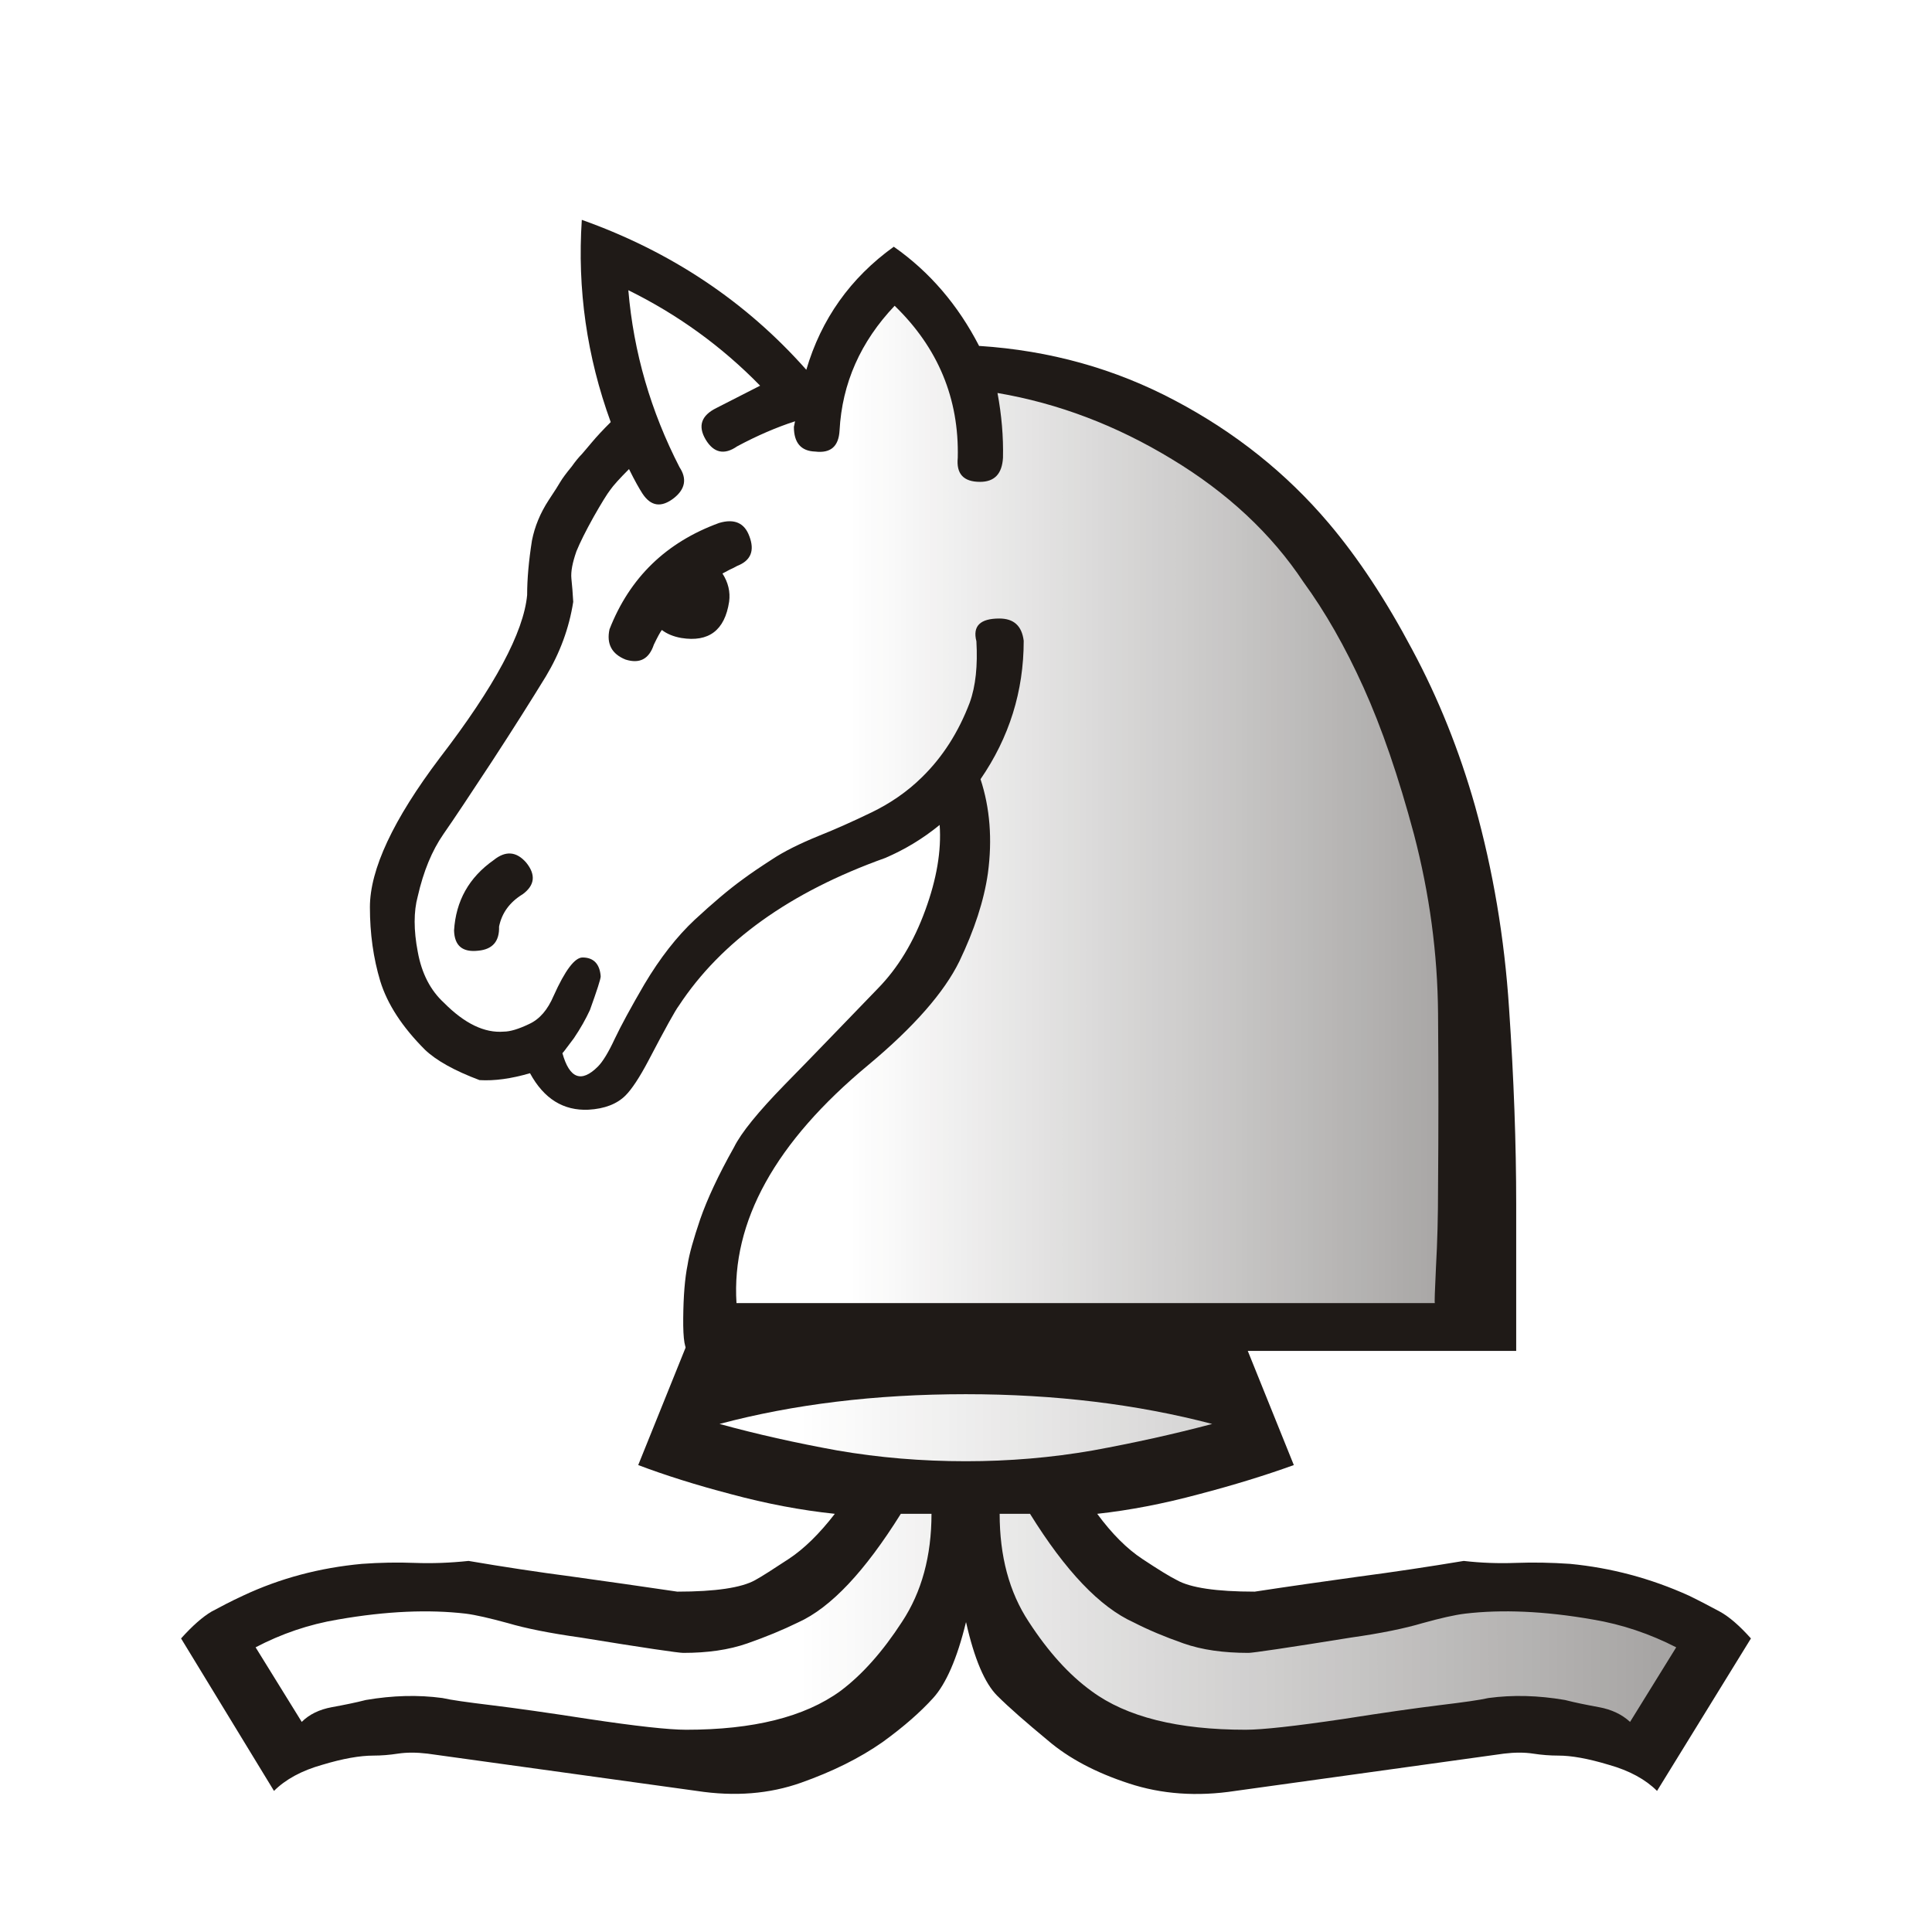
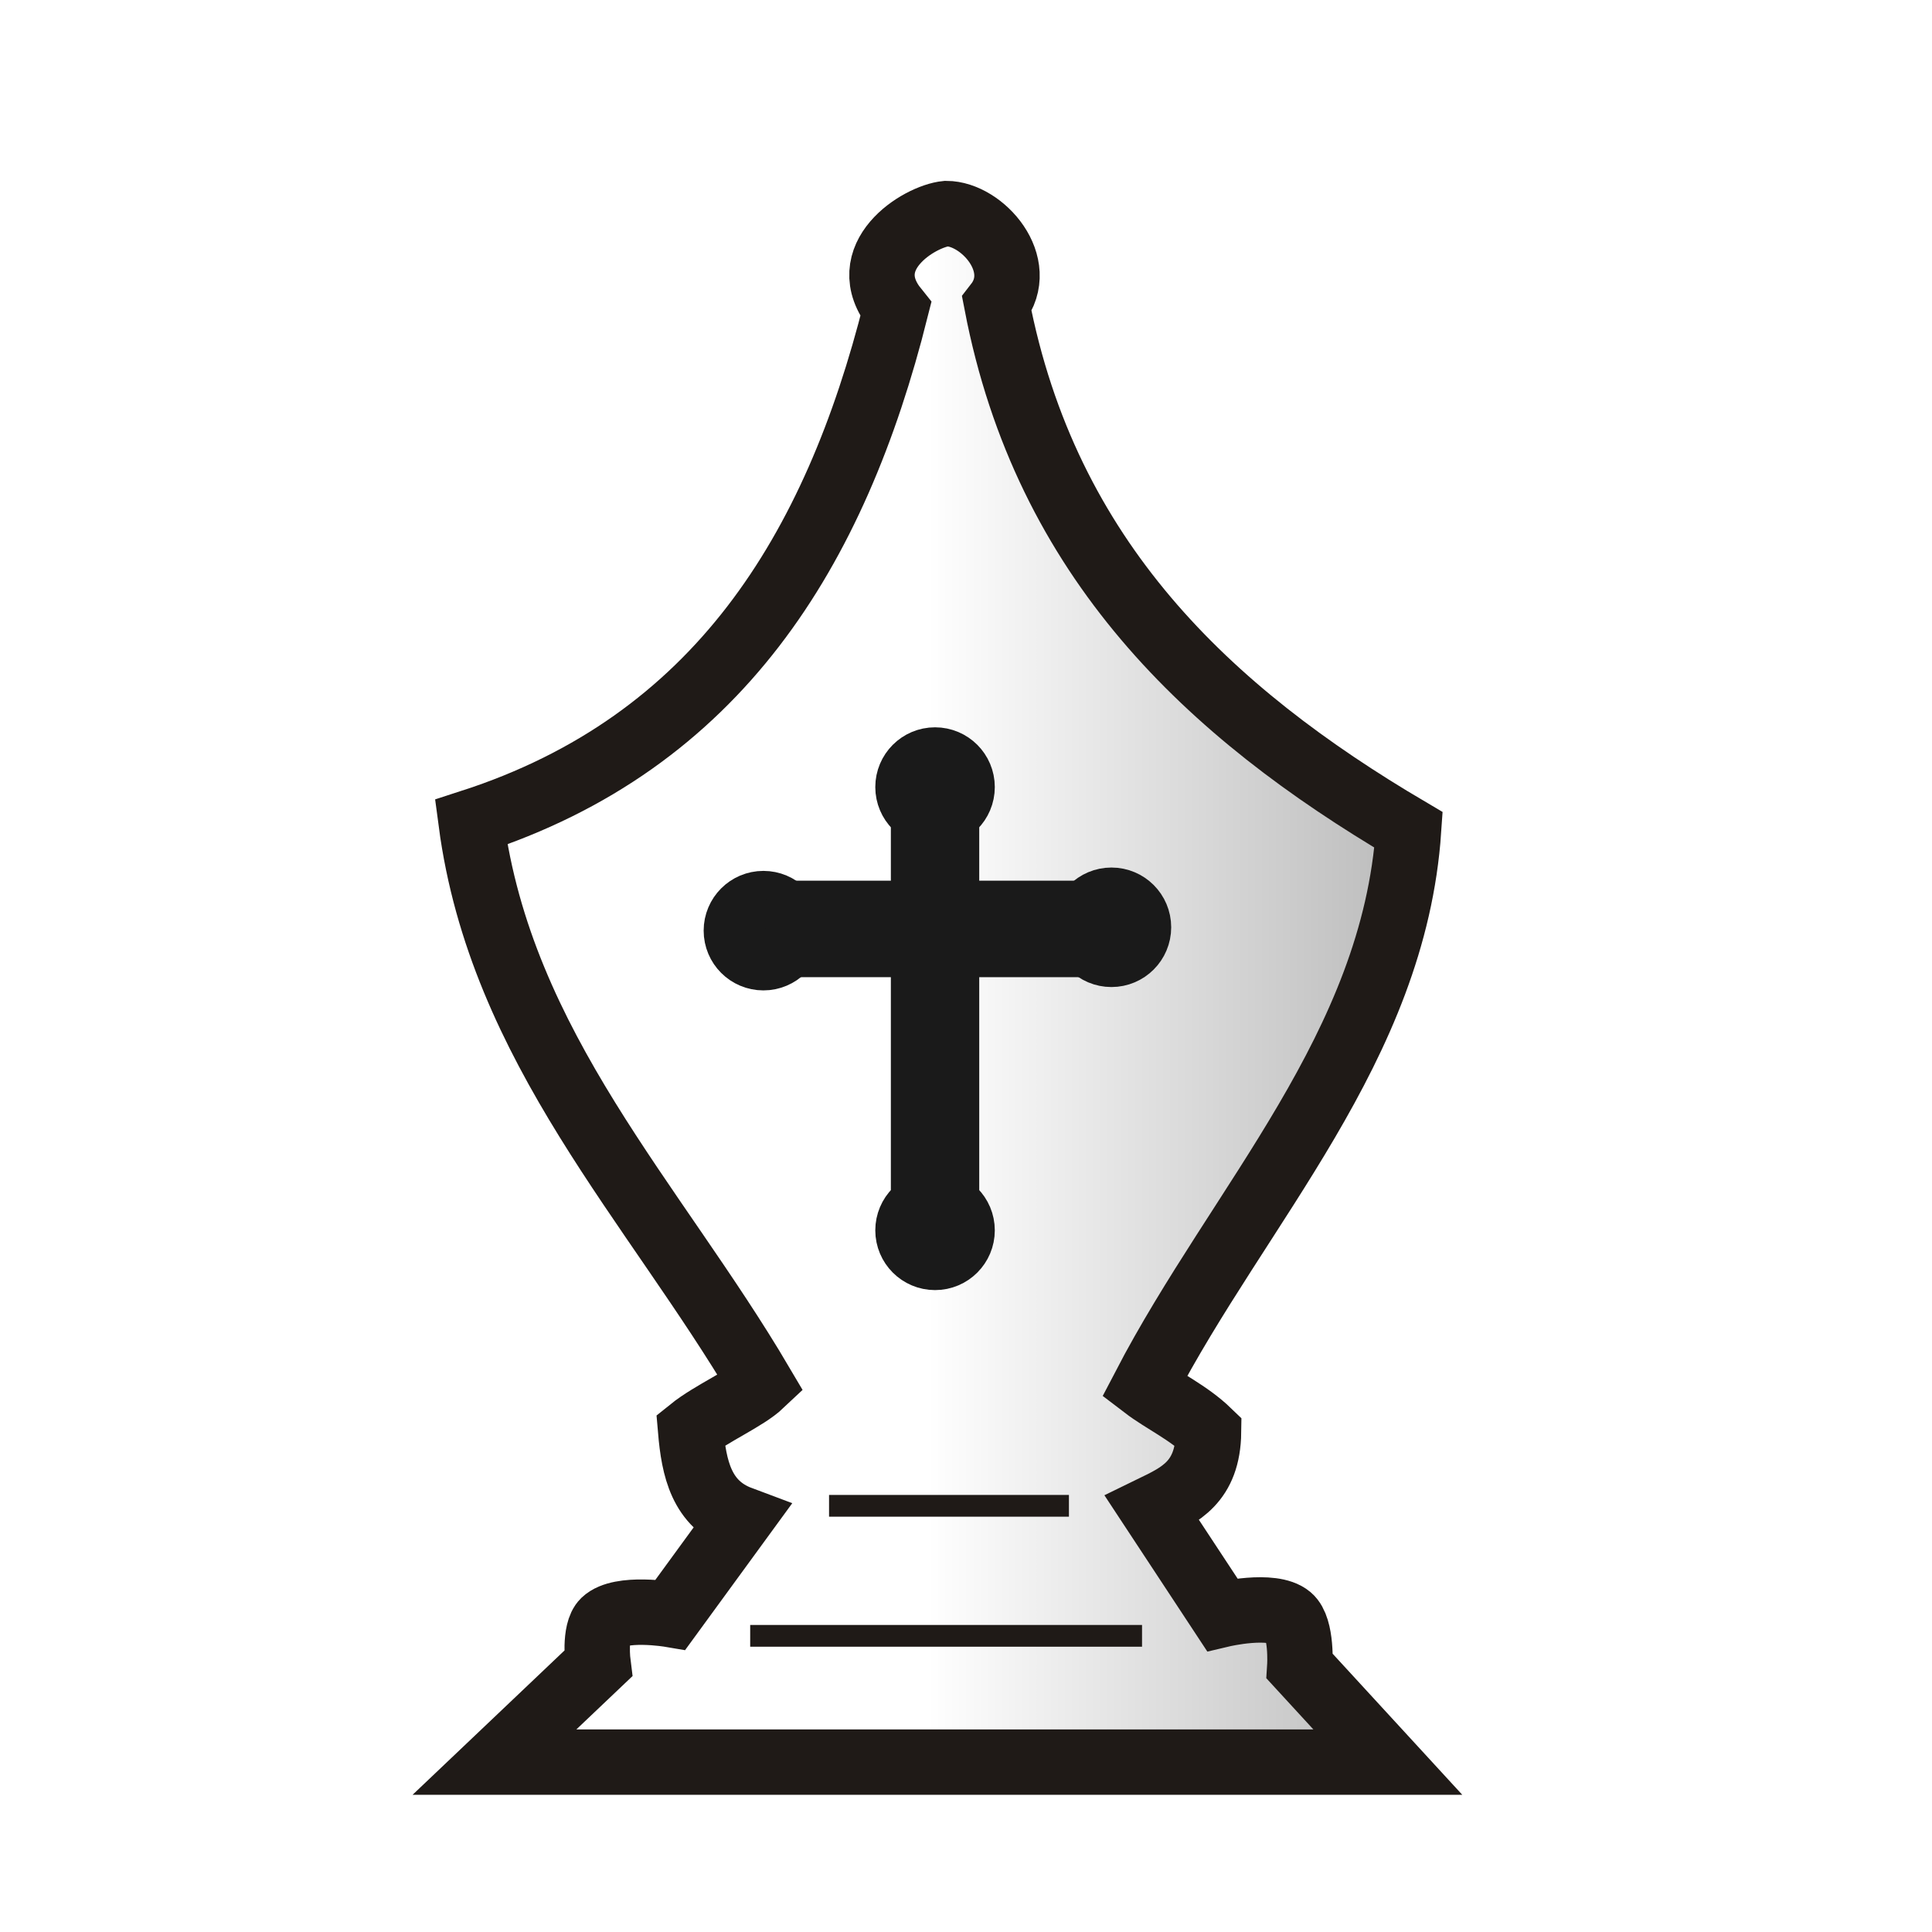
- <svg xmlns="http://www.w3.org/2000/svg" xmlns:xlink="http://www.w3.org/1999/xlink" id="svg8363" version="1.1" viewBox="0 0 50 50" clip-rule="evenodd" fill-rule="evenodd" image-rendering="optimizeQuality" shape-rendering="geometricPrecision" height="177.17" width="177.17">
-   <defs id="defs8357">
-     <linearGradient gradientTransform="matrix(0.8729659,0,0,0.8729659,1.741339,-3.952181)" gradientUnits="userSpaceOnUse" x2="77.64" x1="21.405" id="0">
-       <stop id="stop8352" stop-color="#fff" />
-       <stop id="stop8354" stop-opacity="0" stop-color="#fff" offset="1" />
+ <svg xmlns="http://www.w3.org/2000/svg" xmlns:xlink="http://www.w3.org/1999/xlink" id="svg7104" version="1.1" viewBox="0 0 50 50" clip-rule="evenodd" fill-rule="evenodd" image-rendering="optimizeQuality" shape-rendering="geometricPrecision" height="177.17" width="177.17">
+   <defs id="defs7098">
+     <linearGradient id="linearGradient32542">
+       <stop id="stop32538" offset="0" style="stop-color:#ffffff;stop-opacity:1" />
+       <stop id="stop32540" offset="1" style="stop-color:#b3b3b3;stop-opacity:1" />
    </linearGradient>
-     <linearGradient gradientUnits="userSpaceOnUse" y2="37.469" x2="77.64" y1="37.592" x1="21.13" id="0-6">
-       <stop id="stop8929" stop-color="#fff" />
-       <stop id="stop8931" stop-opacity="0" stop-color="#fff" offset="1" />
-     </linearGradient>
-     <clipPath id="clipPath3240" clipPathUnits="userSpaceOnUse">
-       <rect y="31.674" x="2.86" height="22.458" width="45.869" id="rect3242" style="opacity:1;fill:#d40000;fill-opacity:1;stroke:#000000;stroke-width:0.198;stroke-linecap:square;stroke-linejoin:miter;stroke-miterlimit:4;stroke-dasharray:none;stroke-opacity:1;paint-order:normal" />
-     </clipPath>
-     <linearGradient y2="37.469" x2="77.64" y1="37.592" x1="21.13" gradientUnits="userSpaceOnUse" id="linearGradient3296" xlink:href="#0-6" />
+     <linearGradient gradientUnits="userSpaceOnUse" y2="73.869" x2="12.633" y1="74.319" x1="1.794" id="linearGradient32544" xlink:href="#linearGradient32542" />
+     <linearGradient y2="73.869" x2="12.633" y1="73.869" x1="-1.203" gradientUnits="userSpaceOnUse" id="linearGradient32546" xlink:href="#linearGradient32542" />
+     <linearGradient y2="73.869" x2="12.633" y1="74.319" x1="1.794" gradientUnits="userSpaceOnUse" id="linearGradient32548" xlink:href="#linearGradient32542" />
+     <linearGradient y2="73.869" x2="12.633" y1="74.319" x1="1.794" gradientUnits="userSpaceOnUse" id="linearGradient32550" xlink:href="#linearGradient32542" />
  </defs>
-   <g transform="translate(-0.05072935,-1.212916)" id="g3334">
-     <g transform="translate(-0.3982707,1.190593)" id="g3234" clip-path="url(#clipPath3240)">
-       <path style="fill:#1f1a17" id="path2100" d="m 25.447,42.01 c -0.229,0.94 -0.517,1.592 -0.847,1.956 -0.33,0.364 -0.762,0.745 -1.312,1.143 -0.593,0.415 -1.295,0.762 -2.108,1.05 -0.813,0.288 -1.71,0.364 -2.701,0.212 l -6.968,-0.965 c -0.288,-0.034 -0.533,-0.034 -0.762,0 -0.22,0.034 -0.432,0.051 -0.635,0.051 -0.347,0 -0.787,0.076 -1.321,0.237 -0.542,0.152 -0.957,0.381 -1.253,0.677 L 5.135,42.425 c 0.296,-0.33 0.559,-0.559 0.787,-0.694 0.237,-0.127 0.508,-0.271 0.821,-0.415 0.957,-0.449 1.981,-0.72 3.073,-0.821 0.466,-0.034 0.923,-0.042 1.363,-0.025 0.449,0.017 0.914,0 1.397,-0.051 0.889,0.152 1.786,0.288 2.684,0.406 0.906,0.127 1.812,0.254 2.718,0.389 0.991,0 1.66,-0.102 2.01,-0.296 0.186,-0.102 0.474,-0.288 0.872,-0.55 0.398,-0.262 0.796,-0.652 1.194,-1.168 -0.881,-0.093 -1.77,-0.262 -2.684,-0.508 -0.906,-0.237 -1.71,-0.491 -2.404,-0.754 l 2.582,-6.401 c -1.295,-0.745 -2.193,-1.338 -2.709,-1.795 -0.508,-0.457 -0.914,-0.982 -1.211,-1.575 -0.432,-0.762 -0.711,-1.499 -0.83,-2.21 -0.127,-0.711 -0.178,-1.346 -0.161,-1.913 0.017,-0.991 0.245,-2.083 0.703,-3.285 0.457,-1.194 1.312,-2.269 2.565,-3.209 1.041,-0.796 2.066,-1.617 3.057,-2.455 0.991,-0.847 1.973,-1.829 2.946,-2.955 -1.219,-0.627 -1.829,-1.626 -1.829,-2.997 0,-0.931 0.322,-1.719 0.974,-2.388 0.652,-0.66 1.456,-0.991 2.396,-0.991 0.923,0 1.719,0.33 2.379,0.991 0.66,0.669 0.991,1.456 0.991,2.388 0,1.355 -0.61,2.354 -1.829,2.997 0.957,1.126 1.93,2.108 2.913,2.955 0.982,0.838 2.02,1.66 3.09,2.455 1.236,0.94 2.083,2.02 2.523,3.209 0.449,1.202 0.694,2.294 0.72,3.285 0,0.567 -0.051,1.202 -0.169,1.913 -0.118,0.711 -0.381,1.448 -0.796,2.21 -0.33,0.593 -0.745,1.118 -1.253,1.575 -0.5,0.457 -1.389,1.05 -2.667,1.795 l 2.582,6.401 c -0.728,0.263 -1.549,0.517 -2.455,0.754 -0.914,0.246 -1.787,0.415 -2.633,0.508 0.381,0.517 0.77,0.906 1.168,1.168 0.398,0.263 0.694,0.449 0.898,0.55 0.347,0.195 1.016,0.296 2.01,0.296 0.889,-0.136 1.786,-0.263 2.692,-0.389 0.898,-0.118 1.803,-0.254 2.718,-0.406 0.44,0.051 0.889,0.068 1.346,0.051 0.457,-0.017 0.923,-0.008 1.405,0.025 1.058,0.102 2.083,0.373 3.073,0.821 0.296,0.144 0.567,0.288 0.804,0.415 0.245,0.135 0.508,0.364 0.804,0.694 l -2.43,3.946 c -0.296,-0.296 -0.711,-0.525 -1.253,-0.677 -0.533,-0.161 -0.965,-0.237 -1.295,-0.237 -0.22,0 -0.44,-0.017 -0.66,-0.051 -0.22,-0.034 -0.474,-0.034 -0.754,0 l -6.951,0.965 c -0.991,0.152 -1.913,0.085 -2.76,-0.195 -0.855,-0.279 -1.558,-0.652 -2.1,-1.118 -0.542,-0.449 -0.982,-0.83 -1.304,-1.151 -0.322,-0.322 -0.593,-0.957 -0.804,-1.897" />
-       <path style="fill:url(#linearGradient3296)" id="path2102" d="m 26.32,39.2 c 0,1.092 0.245,2.024 0.753,2.794 0.5,0.77 1.041,1.372 1.626,1.795 0.906,0.669 2.235,0.999 3.988,0.999 0.432,0 1.279,-0.093 2.532,-0.279 1.025,-0.161 1.854,-0.279 2.481,-0.356 0.627,-0.076 1.05,-0.135 1.27,-0.186 0.627,-0.085 1.287,-0.068 1.981,0.051 0.262,0.068 0.559,0.127 0.88,0.186 0.322,0.059 0.593,0.186 0.804,0.381 l 1.194,-1.93 c -0.677,-0.347 -1.397,-0.593 -2.159,-0.72 -1.253,-0.22 -2.354,-0.263 -3.302,-0.152 -0.279,0.034 -0.643,0.118 -1.101,0.245 -0.457,0.136 -1.067,0.263 -1.846,0.373 -1.676,0.271 -2.557,0.398 -2.659,0.398 -0.644,0 -1.202,-0.076 -1.685,-0.246 C 30.594,42.384 30.171,42.206 29.79,42.011 28.909,41.613 28.02,40.673 27.106,39.2 h -0.787 m -1.761,0 h -0.796 c -0.931,1.49 -1.812,2.43 -2.659,2.811 -0.398,0.195 -0.83,0.373 -1.312,0.542 -0.483,0.169 -1.033,0.246 -1.66,0.246 -0.119,0 -0.999,-0.127 -2.659,-0.398 -0.787,-0.11 -1.422,-0.237 -1.88,-0.373 -0.466,-0.127 -0.83,-0.212 -1.092,-0.245 -0.948,-0.11 -2.04,-0.068 -3.302,0.152 -0.762,0.127 -1.473,0.373 -2.134,0.72 l 1.194,1.93 c 0.195,-0.195 0.457,-0.322 0.779,-0.381 0.322,-0.059 0.618,-0.118 0.88,-0.186 0.694,-0.119 1.355,-0.136 1.981,-0.051 0.22,0.051 0.643,0.11 1.27,0.186 0.627,0.076 1.465,0.195 2.506,0.356 1.236,0.186 2.083,0.279 2.532,0.279 1.736,0 3.065,-0.33 3.988,-0.999 0.567,-0.423 1.101,-1.025 1.6,-1.795 0.508,-0.77 0.762,-1.702 0.762,-2.794 m 0.889,-9.347 c 1.6,0 3.141,0.127 4.614,0.373 1.617,-0.576 2.794,-1.482 3.522,-2.701 0.627,-1.058 0.94,-2.227 0.94,-3.497 0,-0.762 -0.186,-1.6 -0.567,-2.523 -0.381,-0.914 -0.999,-1.744 -1.863,-2.489 -0.974,-0.813 -2.04,-1.702 -3.2,-2.667 -1.151,-0.965 -2.303,-2.1 -3.446,-3.387 -1.16,1.287 -2.311,2.422 -3.471,3.387 -1.16,0.965 -2.218,1.854 -3.175,2.667 -0.881,0.745 -1.499,1.575 -1.871,2.489 -0.372,0.923 -0.559,1.761 -0.559,2.523 0,1.27 0.305,2.438 0.914,3.497 0.711,1.219 1.897,2.125 3.548,2.701 1.456,-0.246 2.997,-0.373 4.614,-0.373 m 0,4.513 c 1.939,0 3.793,0.195 5.579,0.576 l -1.185,-3.057 c -1.456,-0.229 -2.921,-0.347 -4.394,-0.347 -1.507,0 -2.98,0.119 -4.411,0.347 l -1.194,3.057 c 1.77,-0.381 3.641,-0.576 5.605,-0.576 m 0,-23.537 c 1.126,0 1.685,-0.559 1.685,-1.685 0,-1.126 -0.559,-1.693 -1.685,-1.693 -1.126,0 -1.685,0.567 -1.685,1.693 0,1.126 0.559,1.685 1.685,1.685 m 0,27.01 c 1.126,0 2.218,-0.093 3.285,-0.279 1.067,-0.195 2.1,-0.423 3.09,-0.686 -1.939,-0.508 -4.064,-0.77 -6.375,-0.77 -2.345,0 -4.47,0.263 -6.375,0.77 0.957,0.263 1.973,0.491 3.048,0.686 1.075,0.186 2.184,0.279 3.327,0.279 M 24.556,23.505 22.49,23.48 c -0.559,0 -0.838,-0.279 -0.838,-0.847 0,-0.559 0.279,-0.838 0.838,-0.838 h 2.066 v -2.134 c 0,-0.576 0.296,-0.872 0.889,-0.872 0.576,0 0.872,0.296 0.872,0.872 v 2.134 h 2.134 c 0.542,0 0.813,0.279 0.813,0.838 0,0.567 -0.271,0.847 -0.813,0.847 h -2.134 v 2.032 c 0,0.601 -0.296,0.898 -0.872,0.898 -0.593,0 -0.889,-0.296 -0.889,-0.898 v -2.01" />
-     </g>
-     <g id="g9596" transform="matrix(0.8038434,0,0,0.8038434,5.627326,6.750042)">
-       <path style="fill:#1f1a17;stroke-width:0.873" id="path8359" d="m 24.596,4.249 c 2.269,0.148 4.365,0.732 6.305,1.763 1.929,1.02 3.577,2.335 4.937,3.94 0.953,1.124 1.848,2.484 2.69,4.072 0.85,1.582 1.522,3.267 2.025,5.041 0.576,2.07 0.946,4.235 1.094,6.511 0.155,2.269 0.23,4.374 0.23,6.312 v 4.716 c 0,0 -1.124,0 -3.371,0 -2.239,0 -5.151,0 -8.738,0 H 15.244 c -0.133,0 -0.192,-0.354 -0.185,-1.057 0.007,-0.71 0.052,-1.279 0.141,-1.715 0.052,-0.347 0.192,-0.835 0.407,-1.471 0.222,-0.636 0.576,-1.405 1.087,-2.313 0.229,-0.465 0.776,-1.138 1.641,-2.025 0.872,-0.887 1.863,-1.921 2.993,-3.089 0.65,-0.665 1.153,-1.501 1.522,-2.513 0.369,-1.005 0.525,-1.921 0.465,-2.75 -0.533,0.436 -1.117,0.791 -1.755,1.064 -3.06,1.094 -5.281,2.683 -6.644,4.759 -0.104,0.133 -0.429,0.717 -0.976,1.763 -0.288,0.547 -0.539,0.924 -0.739,1.124 -0.273,0.273 -0.673,0.429 -1.19,0.458 -0.806,0.037 -1.434,-0.347 -1.885,-1.175 C 9.521,27.841 8.982,27.915 8.501,27.886 7.695,27.583 7.111,27.257 6.746,26.91 6.007,26.17 5.534,25.439 5.305,24.699 c -0.222,-0.739 -0.333,-1.53 -0.333,-2.38 0,-1.213 0.746,-2.816 2.254,-4.812 1.763,-2.292 2.697,-4.043 2.808,-5.238 0,-0.518 0.052,-1.102 0.155,-1.755 0.089,-0.451 0.266,-0.882 0.539,-1.301 0.192,-0.288 0.318,-0.488 0.377,-0.591 0.066,-0.111 0.185,-0.273 0.362,-0.488 0.126,-0.177 0.237,-0.311 0.326,-0.399 0.081,-0.096 0.192,-0.222 0.326,-0.384 0.155,-0.185 0.354,-0.399 0.606,-0.65 -0.768,-2.106 -1.079,-4.279 -0.931,-6.511 2.868,1.02 5.281,2.628 7.228,4.827 0.48,-1.633 1.419,-2.957 2.816,-3.962 1.153,0.806 2.07,1.878 2.75,3.2" />
-       <path style="fill:url(#0);stroke-width:0.873" id="path8361" d="m 39.258,35.063 c -0.015,0 0,-0.392 0.037,-1.175 0.045,-0.791 0.066,-1.641 0.066,-2.55 0.015,-1.804 0.015,-3.666 0,-5.595 -0.015,-1.929 -0.273,-3.851 -0.776,-5.773 -0.495,-1.848 -1.034,-3.422 -1.626,-4.731 -0.591,-1.309 -1.234,-2.432 -1.929,-3.385 -1.034,-1.559 -2.454,-2.883 -4.243,-3.962 -1.789,-1.087 -3.659,-1.796 -5.61,-2.128 0.133,0.71 0.192,1.405 0.177,2.085 -0.03,0.518 -0.273,0.776 -0.739,0.776 -0.533,0 -0.769,-0.258 -0.717,-0.776 0.045,-1.907 -0.636,-3.541 -2.032,-4.893 -1.094,1.153 -1.693,2.491 -1.774,4.021 -0.03,0.51 -0.288,0.732 -0.783,0.673 -0.458,-0.015 -0.687,-0.281 -0.687,-0.798 0,0 0.015,-0.059 0.037,-0.177 -0.591,0.192 -1.213,0.458 -1.863,0.806 -0.414,0.288 -0.754,0.214 -1.013,-0.215 -0.258,-0.436 -0.148,-0.776 0.347,-1.02 0.621,-0.318 1.087,-0.554 1.405,-0.717 C 16.294,4.259 14.881,3.238 13.292,2.455 c 0.17,2.01 0.725,3.902 1.648,5.699 0.244,0.369 0.185,0.702 -0.177,0.991 -0.407,0.318 -0.746,0.273 -1.02,-0.148 -0.096,-0.148 -0.244,-0.407 -0.429,-0.783 -0.303,0.303 -0.51,0.533 -0.606,0.672 -0.103,0.133 -0.281,0.422 -0.533,0.865 -0.251,0.45 -0.436,0.821 -0.554,1.109 -0.126,0.362 -0.185,0.65 -0.162,0.882 0.022,0.222 0.045,0.465 0.059,0.746 -0.133,0.85 -0.429,1.648 -0.882,2.402 -0.458,0.746 -1.034,1.663 -1.744,2.75 -0.68,1.034 -1.198,1.818 -1.559,2.335 -0.362,0.525 -0.636,1.183 -0.821,1.996 -0.133,0.488 -0.133,1.087 0,1.782 0.126,0.702 0.414,1.249 0.842,1.641 0.665,0.672 1.309,0.983 1.929,0.931 0.2,0 0.473,-0.081 0.813,-0.244 0.34,-0.155 0.599,-0.458 0.791,-0.909 0.369,-0.821 0.68,-1.234 0.931,-1.234 0.354,0 0.554,0.207 0.584,0.606 0,0.089 -0.119,0.451 -0.347,1.087 -0.133,0.288 -0.303,0.591 -0.518,0.909 -0.281,0.377 -0.399,0.533 -0.369,0.473 0.229,0.828 0.614,0.968 1.145,0.436 0.155,-0.155 0.34,-0.458 0.539,-0.887 0.207,-0.436 0.525,-1.02 0.953,-1.755 0.51,-0.857 1.049,-1.545 1.626,-2.085 0.576,-0.533 1.087,-0.968 1.537,-1.294 0.258,-0.192 0.576,-0.407 0.953,-0.65 0.377,-0.251 0.882,-0.503 1.515,-0.761 0.503,-0.2 1.064,-0.45 1.678,-0.746 0.614,-0.296 1.16,-0.672 1.633,-1.138 0.665,-0.65 1.175,-1.448 1.537,-2.402 0.192,-0.533 0.258,-1.19 0.214,-1.974 -0.126,-0.488 0.119,-0.732 0.739,-0.732 0.465,0 0.725,0.237 0.784,0.717 0,1.626 -0.465,3.111 -1.39,4.456 0.303,0.924 0.384,1.936 0.237,3.03 -0.126,0.882 -0.436,1.825 -0.917,2.831 -0.488,0.998 -1.463,2.114 -2.934,3.341 -2.993,2.484 -4.408,5.041 -4.243,7.665 0,0 1.227,0 3.688,0 2.461,0 4.775,0 6.94,0 h 11.848 M 9.891,21.901 c -0.422,0.258 -0.672,0.606 -0.761,1.042 0.015,0.473 -0.207,0.732 -0.665,0.776 -0.51,0.059 -0.769,-0.155 -0.784,-0.65 0.059,-0.953 0.48,-1.708 1.279,-2.269 0.377,-0.303 0.725,-0.281 1.042,0.081 0.318,0.392 0.281,0.732 -0.111,1.02 M 16.322,11.575 c 0.185,0.288 0.258,0.591 0.215,0.909 -0.141,0.924 -0.658,1.309 -1.537,1.168 -0.258,-0.045 -0.465,-0.133 -0.629,-0.258 -0.052,0.066 -0.141,0.229 -0.258,0.473 -0.155,0.465 -0.458,0.621 -0.909,0.48 -0.443,-0.177 -0.621,-0.503 -0.518,-0.976 0.65,-1.663 1.825,-2.801 3.527,-3.422 0.495,-0.148 0.821,0 0.976,0.429 0.177,0.465 0.045,0.784 -0.392,0.953 -0.081,0.045 -0.162,0.089 -0.237,0.119 -0.074,0.037 -0.148,0.081 -0.237,0.126" />
+   <g transform="translate(25.21186,-48.30367)" style="fill:url(#linearGradient32544);fill-opacity:1" id="g32536">
+     <path style="fill:url(#linearGradient32546);fill-opacity:1;stroke:#1f1a17;stroke-width:1.693;stroke-linecap:butt;stroke-linejoin:miter;stroke-miterlimit:4;stroke-dasharray:none;stroke-opacity:1" d="m 0.586,56.177 c 0.796,-1.02 -0.379,-2.345 -1.307,-2.346 -0.703,0.068 -2.403,1.122 -1.307,2.48 -1.568,6.247 -4.614,11.207 -10.991,13.269 0.773,5.836 4.74,9.846 7.506,14.543 -0.403,0.381 -1.28,0.75 -1.826,1.19 0.085,0.995 0.28,1.917 1.29,2.295 l -1.809,2.48 c 0,0 -1.303,-0.222 -1.719,0.177 -0.266,0.256 -0.158,1.096 -0.158,1.096 L -12.415,93.907 H 10.705 L 8.427,91.428 c 0,0 0.063,-0.994 -0.268,-1.273 C 7.715,89.78 6.416,90.087 6.416,90.087 L 4.607,87.34 C 5.32,86.993 6.048,86.667 6.065,85.363 5.535,84.851 4.894,84.563 4.406,84.19 6.865,79.465 10.86,75.405 11.242,69.781 6.06,66.728 1.859,62.784 0.586,56.177 Z" id="path31799" />
+     <path style="fill:url(#linearGradient32548);fill-opacity:1;stroke:#1f1a17;stroke-width:0.563px;stroke-linecap:butt;stroke-linejoin:miter;stroke-opacity:1" d="M -3.756,87.274 H 2.452" id="path31801" />
+     <path style="fill:url(#linearGradient32550);fill-opacity:1;stroke:#1f1a17;stroke-width:0.563px;stroke-linecap:butt;stroke-linejoin:miter;stroke-opacity:1" d="M -5.797,90.639 H 4.344" id="path31803" />
+     <g style="fill:#1a1a1a;stroke:#1a1a1a" transform="translate(-18.38891,-15.08322)" id="g34127">
+       <circle r="0.7" cy="87.472" cx="12.934" id="path29818-2-6" style="opacity:1;fill:#1a1a1a;fill-opacity:1;stroke:#1a1a1a;stroke-width:1.693;stroke-linecap:square;stroke-linejoin:miter;stroke-miterlimit:4;stroke-dasharray:none;stroke-opacity:1;paint-order:normal" />
+       <circle r="0.7" cy="87.385" cx="21.941" id="path29818-3-6-5" style="opacity:1;fill:#1a1a1a;fill-opacity:1;stroke:#1a1a1a;stroke-width:1.693;stroke-linecap:square;stroke-linejoin:miter;stroke-miterlimit:4;stroke-dasharray:none;stroke-opacity:1;paint-order:normal" />
+       <circle r="0.7" cy="83.756" cx="17.376" id="path29818-9-6-9" style="opacity:1;fill:#1a1a1a;fill-opacity:1;stroke:#1a1a1a;stroke-width:1.693;stroke-linecap:square;stroke-linejoin:miter;stroke-miterlimit:4;stroke-dasharray:none;stroke-opacity:1;paint-order:normal" />
+       <circle r="0.7" cy="95.228" cx="17.376" id="path29818-99-3-4" style="opacity:1;fill:#1a1a1a;fill-opacity:1;stroke:#1a1a1a;stroke-width:1.693;stroke-linecap:square;stroke-linejoin:miter;stroke-miterlimit:4;stroke-dasharray:none;stroke-opacity:1;paint-order:normal" />
+       <path id="path29847-7-7" d="m 13.844,87.026 h 7.258 v 0.804 h -7.275 z" style="fill:#1a1a1a;stroke:#1a1a1a;stroke-width:1.693;stroke-linecap:butt;stroke-linejoin:miter;stroke-miterlimit:4;stroke-dasharray:none;stroke-opacity:1" />
+       <path id="path29847-3-1" d="m 17.673,84.779 v 9.753 h -0.594 v -9.776 z" style="fill:#1a1a1a;stroke:#1a1a1a;stroke-width:1.693;stroke-linecap:butt;stroke-linejoin:miter;stroke-miterlimit:4;stroke-dasharray:none;stroke-opacity:1" />
    </g>
  </g>
</svg>
